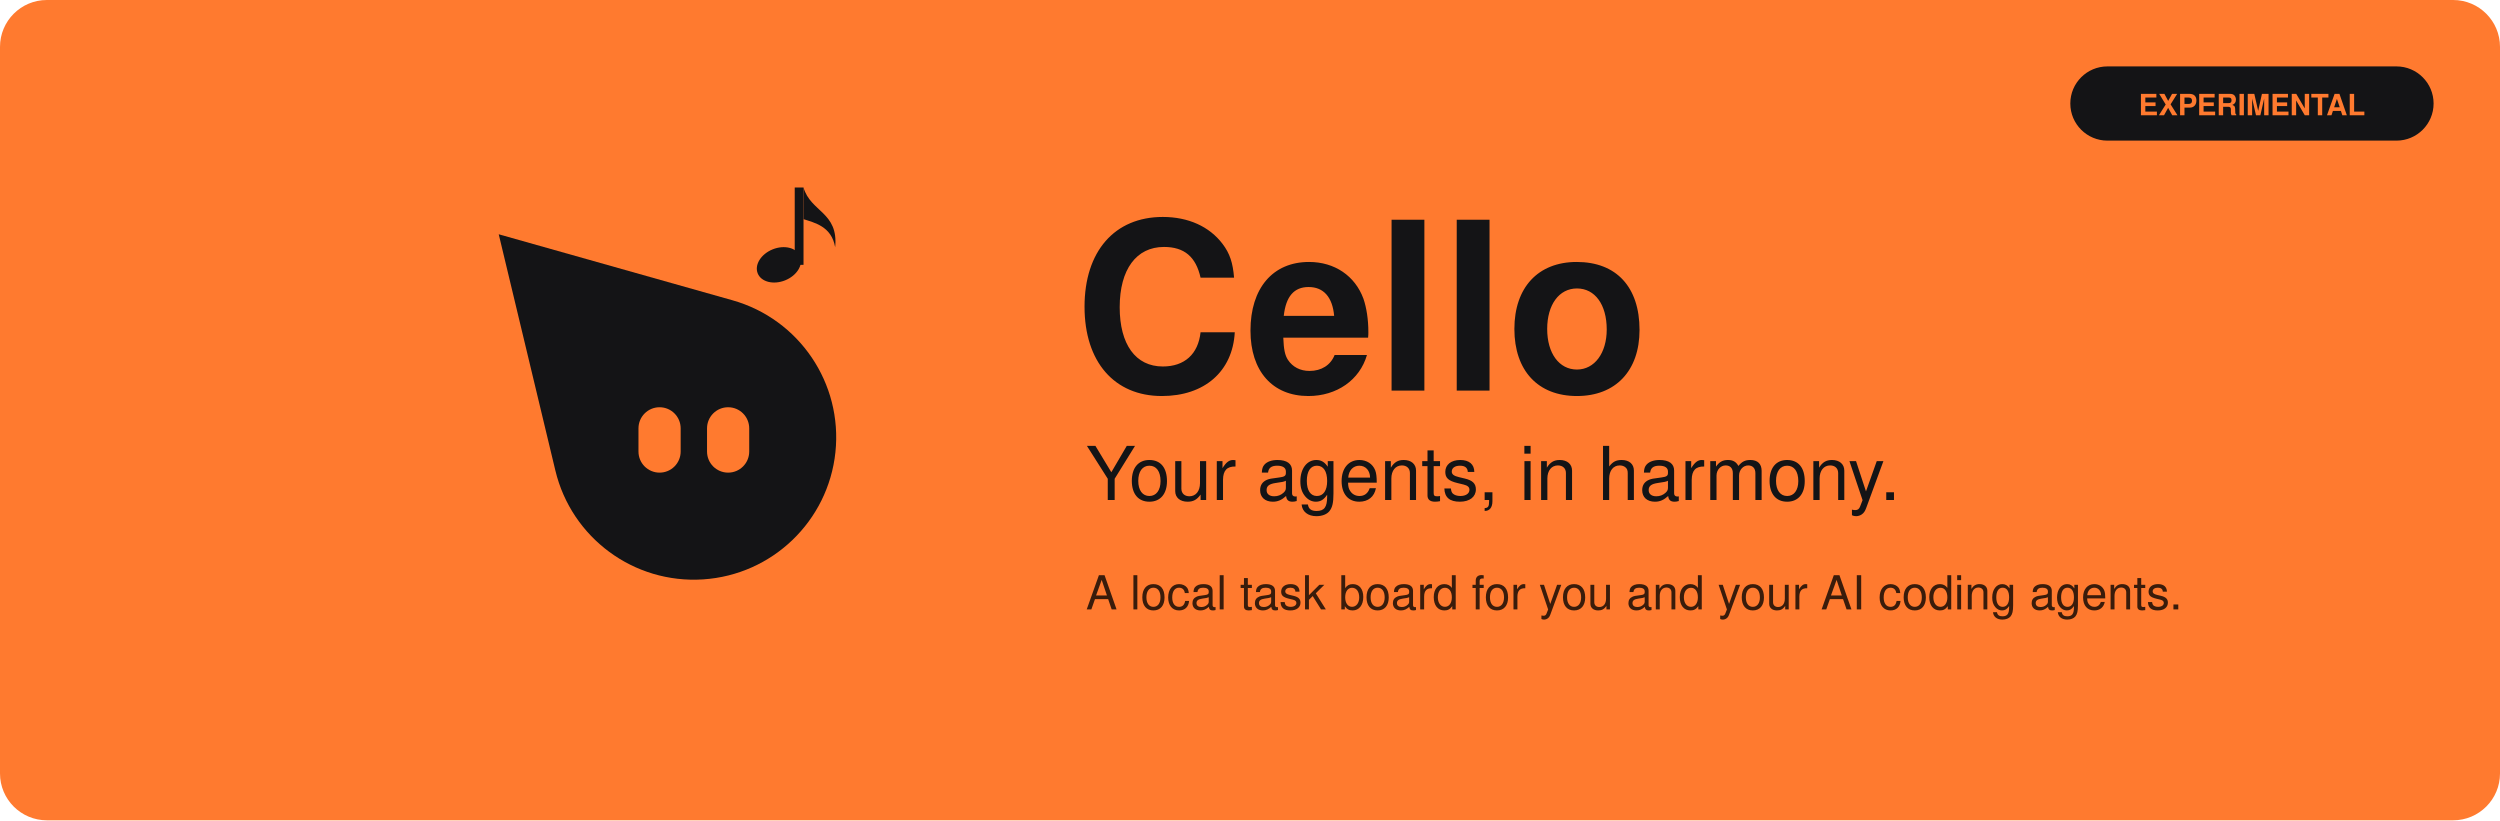
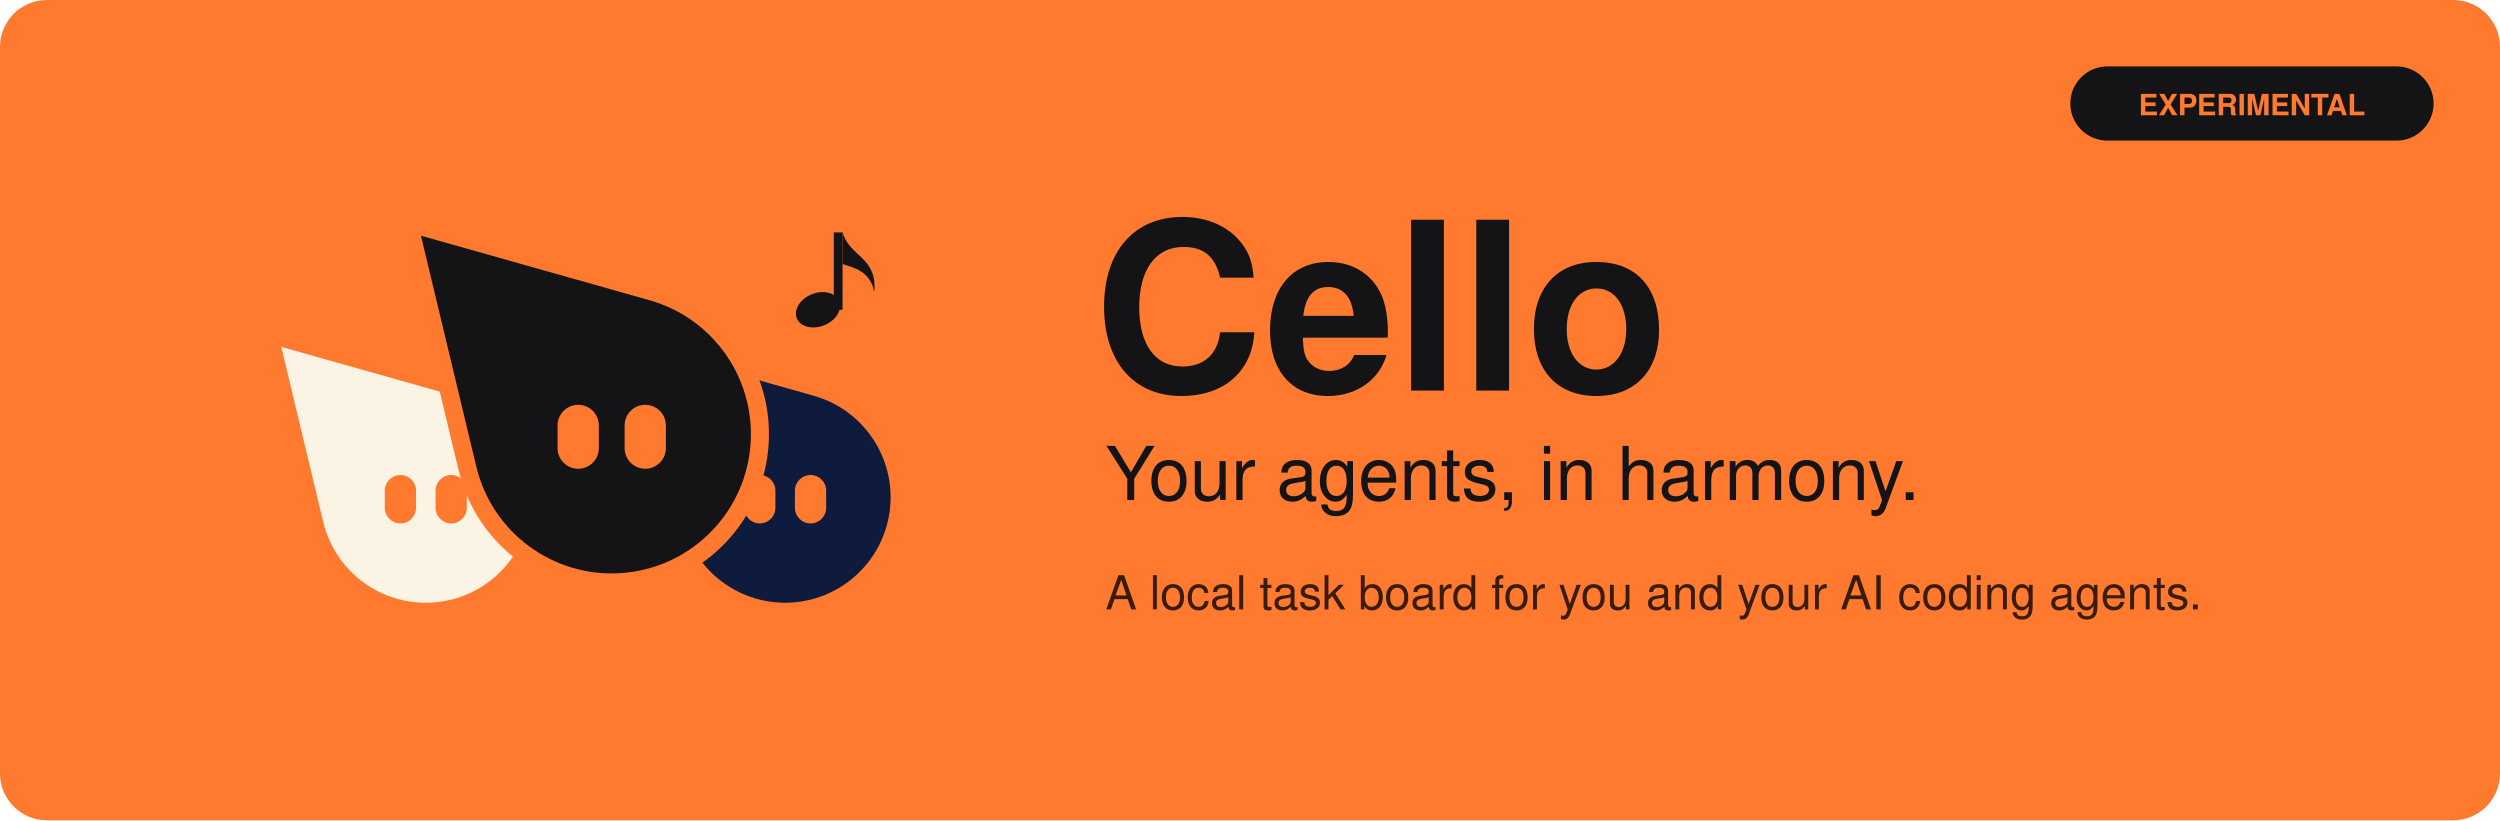
<svg xmlns="http://www.w3.org/2000/svg" viewBox="0 0 1280 420" width="1280" height="420" role="img" aria-label="Cello: your agents, in harmony">
+   <style>
+ .blink { transform-box: fill-box; transform-origin: center; animation: blink 4.2s infinite; }
+ .d1 .blink { animation-delay: -1.3s; } .d2 .blink { animation-delay: -2.6s; } .d3 .blink { animation-delay: -3.4s; }
+ @keyframes blink { 0%, 92%, 100% { transform: scaleY(1); } 95% { transform: scaleY(0.1); } }
+ @media (prefers-reduced-motion: reduce) { * { animation: none !important; } }
+ 
+ .cream { transform-box: fill-box; transform-origin: 50% 100%; animation: bob 3.4s ease-in-out infinite alternate; }
+ .cream .blink { animation-delay: -1.1s; }
+ @keyframes bob { to { transform: translateY(-9px); } }
+ .navy { transform-box: fill-box; transform-origin: 50% 100%; animation: hop2 5s ease-in-out 1.2s infinite; }
+ .navy .blink { animation-delay: -2.7s; }
+ @keyframes hop2 { 0%, 30%, 100% { transform: translateY(0) scale(1, 1); } 8% { transform: translateY(-16px) scale(.95, 1.06); } 16% { transform: translateY(0) scale(1.07, .93); } 22% { transform: translateY(-8px); } }
+ .eyes-ink { animation: look 6.4s cubic-bezier(.3, 1.5, .5, 1) infinite; }
+ @keyframes look { 0%, 100% { transform: translate(0, 0); } 8%, 28% { transform: translate(-62px, 6px); } 36%, 56% { transform: translate(62px, 6px); } 64%, 84% { transform: translate(-40px, -52px); } 92% { transform: translate(0, 0); } }
+ .ink { transform-box: fill-box; transform-origin: 50% 100%; animation: tilt 6.4s ease-in-out infinite; }
+ @keyframes tilt { 0%, 100% { transform: rotate(0); } 8%, 28% { transform: rotate(-3deg); } 36%, 56% { transform: rotate(3deg); } }
+ .note { transform-box: fill-box; transform-origin: center; animation: float 3s ease-in-out infinite alternate; }
+ @keyframes float { from { transform: translateY(0) rotate(-6deg); } to { transform: translateY(-10px) rotate(6deg); } }
+ </style>
  <rect width="1280" height="420" rx="24" fill="#FF7A2F" />
-   <g transform="translate(200 70) scale(0.27)">
-     <path d="M205 185 L312.4 633 A270 270 0 1 0 648.4 310.2 Z" fill="#141416" />
-     <g fill="#FF7A2F">
-       <rect x="470" y="513" width="80" height="124" rx="40" />
-       <rect x="600" y="513" width="80" height="124" rx="40" />
+   <g transform="translate(208 243)">
+     <g class="cream">
+       <g transform="scale(0.2) translate(-525 -512)">
+         <path d="M205 185 L312.4 633 A270 270 0 1 0 648.4 310.2 Z" fill="#FF7A2F" stroke="#FF7A2F" stroke-width="70" stroke-linejoin="round" />
+         <path d="M205 185 L312.4 633 A270 270 0 1 0 648.4 310.2 Z" fill="#FBF3E3" />
+         <g class="eyes-cream">
+           <g class="blink" fill="#FF7A2F">
+             <rect x="470" y="513" width="80" height="124" rx="40" />
+             <rect x="600" y="513" width="80" height="124" rx="40" />
+           </g>
+         </g>
+       </g>
    </g>
  </g>
-   <g fill="#141416" transform="translate(388 96) scale(0.9)">
-     <ellipse cx="12" cy="44" rx="13" ry="9.5" transform="rotate(-22 12 44)" />
-     <rect x="21" y="0" width="5" height="44" />
-     <path d="M26 0 C 30 14, 46 14, 44 34 C 42 22, 32 20, 26 18 Z" />
+   <g transform="translate(392 243)">
+     <g class="navy">
+       <g transform="scale(0.2) translate(-525 -512)">
+         <path d="M205 185 L312.4 633 A270 270 0 1 0 648.4 310.2 Z" fill="#FF7A2F" stroke="#FF7A2F" stroke-width="70" stroke-linejoin="round" />
+         <path d="M205 185 L312.4 633 A270 270 0 1 0 648.4 310.2 Z" fill="#0F1B3D" />
+         <g class="eyes-navy">
+           <g class="blink" fill="#FF7A2F">
+             <rect x="470" y="513" width="80" height="124" rx="40" />
+             <rect x="600" y="513" width="80" height="124" rx="40" />
+           </g>
+         </g>
+       </g>
+     </g>
  </g>
-   <text x="550" y="200" font-family="-apple-system, BlinkMacSystemFont, 'Segoe UI', Helvetica, Arial, sans-serif" font-size="120" font-weight="800" fill="#141416" text-anchor="start">Cello</text>
-   <text x="556" y="256" font-family="-apple-system, BlinkMacSystemFont, 'Segoe UI', Helvetica, Arial, sans-serif" font-size="38" font-weight="500" fill="#141416" text-anchor="start">Your agents, in harmony.</text>
-   <text x="556" y="312" font-family="-apple-system, BlinkMacSystemFont, 'Segoe UI', Helvetica, Arial, sans-serif" font-size="24" font-weight="400" fill="#3A1C0B" text-anchor="start">A local task board for you and your AI coding agents.</text>
+   <g transform="translate(300 207)">
+     <g class="ink">
+       <g transform="scale(0.264) translate(-525 -512)">
+         <path d="M205 185 L312.4 633 A270 270 0 1 0 648.4 310.2 Z" fill="#FF7A2F" stroke="#FF7A2F" stroke-width="70" stroke-linejoin="round" />
+         <path d="M205 185 L312.4 633 A270 270 0 1 0 648.4 310.2 Z" fill="#141416" />
+         <g class="eyes-ink">
+           <g class="blink" fill="#FF7A2F">
+             <rect x="470" y="513" width="80" height="124" rx="40" />
+             <rect x="600" y="513" width="80" height="124" rx="40" />
+           </g>
+         </g>
+       </g>
+     </g>
+   </g>
+   <g transform="translate(408 119)">
+     <g class="note">
+       <g fill="#141416" transform="scale(0.9)">
+         <ellipse cx="12" cy="44" rx="13" ry="9.5" transform="rotate(-22 12 44)" />
+         <rect x="21" y="0" width="5" height="44" />
+         <path d="M26 0 C 30 14, 46 14, 44 34 C 42 22, 32 20, 26 18 Z" />
+       </g>
+     </g>
+   </g>
+   <text x="560" y="200" font-family="-apple-system, BlinkMacSystemFont, 'Segoe UI', Helvetica, Arial, sans-serif" font-size="120" font-weight="800" fill="#141416" text-anchor="start">Cello</text>
+   <text x="566" y="256" font-family="-apple-system, BlinkMacSystemFont, 'Segoe UI', Helvetica, Arial, sans-serif" font-size="38" font-weight="500" fill="#141416" text-anchor="start">Your agents, in harmony.</text>
+   <text x="566" y="312" font-family="-apple-system, BlinkMacSystemFont, 'Segoe UI', Helvetica, Arial, sans-serif" font-size="24" font-weight="400" fill="#3A1C0B" text-anchor="start">A local task board for you and your AI coding agents.</text>
  <rect x="1060" y="34" width="186" height="38" rx="19" fill="#141416" />
  <text x="1153" y="59" font-family="-apple-system, BlinkMacSystemFont, 'Segoe UI', Helvetica, Arial, sans-serif" font-size="15" font-weight="700" fill="#FF7A2F" text-anchor="middle">EXPERIMENTAL</text>
</svg>
